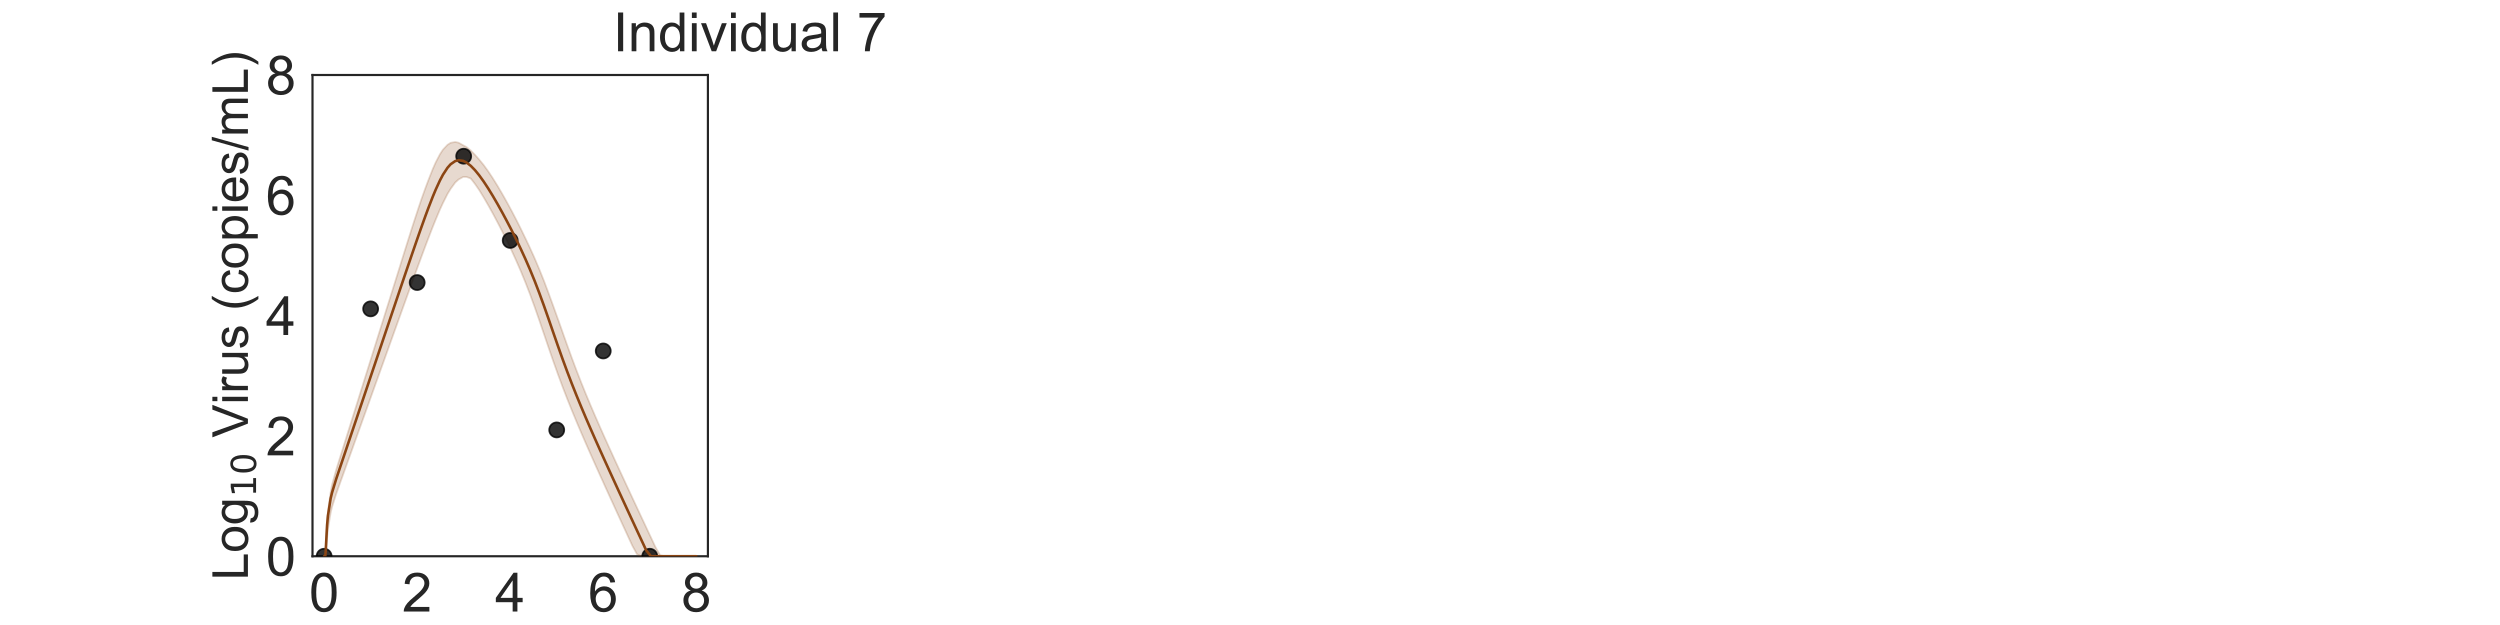
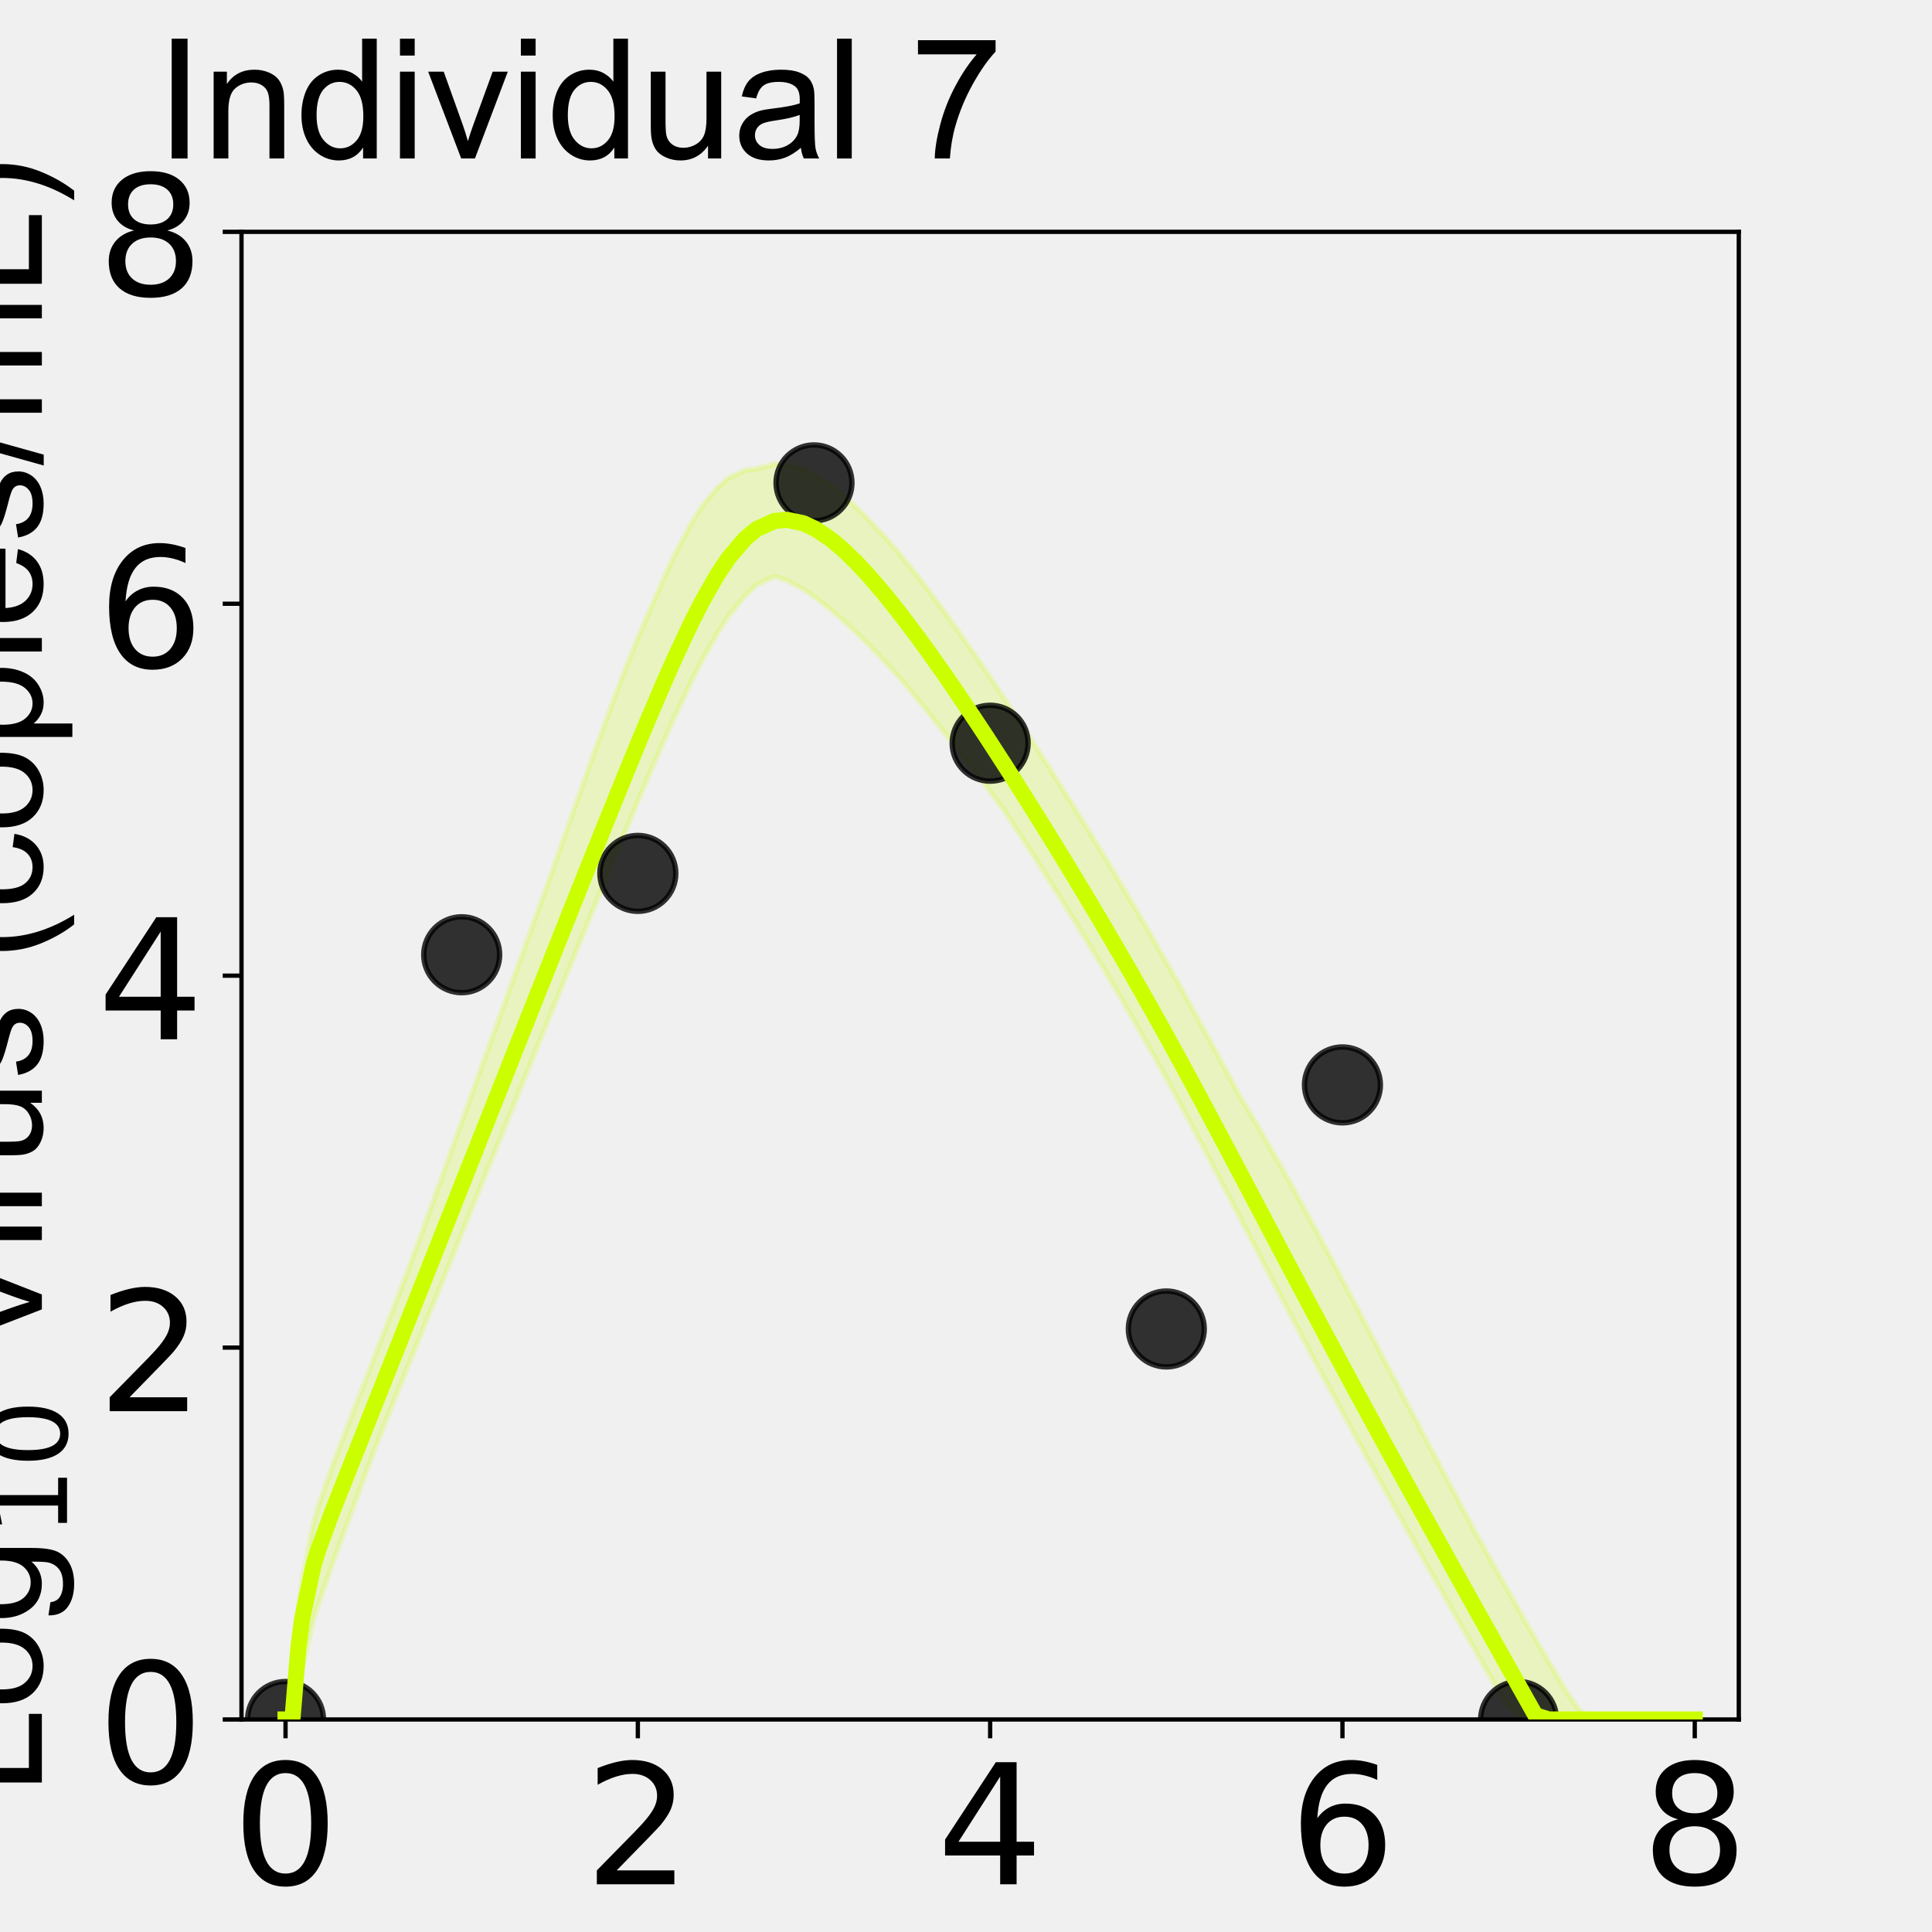
- <svg xmlns="http://www.w3.org/2000/svg" xmlns:xlink="http://www.w3.org/1999/xlink" width="1440pt" height="360pt" viewBox="0 0 1440 360" version="1.1">
+ <svg xmlns="http://www.w3.org/2000/svg" xmlns:xlink="http://www.w3.org/1999/xlink" width="360pt" height="360pt" viewBox="0 0 360 360" version="1.1">
  <defs>
    <style type="text/css">*{stroke-linejoin: round; stroke-linecap: butt}</style>
  </defs>
  <g id="figure_1">
    <g id="patch_1">
-       <path d="M 0 360  L 1440 360  L 1440 0  L 0 0  z " style="fill: #ffffff" />
+       <path d="M 0 360  L 360 360  L 360 0  L 0 0  L 0 360  z " style="fill: none" />
    </g>
    <g id="axes_1">
      <g id="patch_2">
-         <path d="M 180 320.4  L 407.755 320.4  L 407.755 43.2  L 180 43.2  z " style="fill: #ffffff" />
+         <path d="M 45 320.4  L 324 320.4  L 324 43.2  L 45 43.2  L 45 320.4  z " style="fill: none" />
      </g>
      <g id="matplotlib.axis_1">
        <g id="xtick_1">
+           <g id="line2d_1">
+             <defs>
+               <path id="ma7e6c20f55" d="M 0 0  L 0 3.5  " style="stroke: #000000; stroke-width: 0.8" />
+             </defs>
+             <g>
+               <use xlink:href="#ma7e6c20f55" x="53.206" y="320.4" style="stroke: #000000; stroke-width: 0.8" />
+             </g>
+           </g>
          <g id="text_1">
-             <g style="fill: #262626" transform="translate(178.0236 352.2324) scale(0.312 -0.312)">
-               <defs>
-                 <path id="ArialMT-30" d="M 266 2259  Q 266 3072 433 3567  Q 600 4063 929 4331  Q 1259 4600 1759 4600  Q 2128 4600 2406 4451  Q 2684 4303 2865 4023  Q 3047 3744 3150 3342  Q 3253 2941 3253 2259  Q 3253 1453 3087 958  Q 2922 463 2592 192  Q 2263 -78 1759 -78  Q 1097 -78 719 397  Q 266 969 266 2259  z M 844 2259  Q 844 1131 1108 757  Q 1372 384 1759 384  Q 2147 384 2411 759  Q 2675 1134 2675 2259  Q 2675 3391 2411 3762  Q 2147 4134 1753 4134  Q 1366 4134 1134 3806  Q 844 3388 844 2259  z " transform="scale(0.015625)" />
-               </defs>
-               <use xlink:href="#ArialMT-30" />
+             <g transform="translate(43.28038 351.1071) scale(0.312 -0.312)">
+               <defs>
+                 <path id="DejaVuSans-30" d="M 2034 4250  Q 1547 4250 1301 3770  Q 1056 3291 1056 2328  Q 1056 1369 1301 889  Q 1547 409 2034 409  Q 2525 409 2770 889  Q 3016 1369 3016 2328  Q 3016 3291 2770 3770  Q 2525 4250 2034 4250  z M 2034 4750  Q 2819 4750 3233 4129  Q 3647 3509 3647 2328  Q 3647 1150 3233 529  Q 2819 -91 2034 -91  Q 1250 -91 836 529  Q 422 1150 422 2328  Q 422 3509 836 4129  Q 1250 4750 2034 4750  z " transform="scale(0.015625)" />
+               </defs>
+               <use xlink:href="#DejaVuSans-30" />
            </g>
          </g>
        </g>
        <g id="xtick_2">
+           <g id="line2d_2">
+             <g>
+               <use xlink:href="#ma7e6c20f55" x="118.853" y="320.4" style="stroke: #000000; stroke-width: 0.8" />
+             </g>
+           </g>
          <g id="text_2">
-             <g style="fill: #262626" transform="translate(231.6131 352.2324) scale(0.312 -0.312)">
-               <defs>
-                 <path id="ArialMT-32" d="M 3222 541  L 3222 0  L 194 0  Q 188 203 259 391  Q 375 700 629 1000  Q 884 1300 1366 1694  Q 2113 2306 2375 2664  Q 2638 3022 2638 3341  Q 2638 3675 2398 3904  Q 2159 4134 1775 4134  Q 1369 4134 1125 3890  Q 881 3647 878 3216  L 300 3275  Q 359 3922 746 4261  Q 1134 4600 1788 4600  Q 2447 4600 2831 4234  Q 3216 3869 3216 3328  Q 3216 3053 3103 2787  Q 2991 2522 2730 2228  Q 2469 1934 1863 1422  Q 1356 997 1212 845  Q 1069 694 975 541  L 3222 541  z " transform="scale(0.015625)" />
-               </defs>
-               <use xlink:href="#ArialMT-32" />
+             <g transform="translate(108.9274 351.1071) scale(0.312 -0.312)">
+               <defs>
+                 <path id="DejaVuSans-32" d="M 1228 531  L 3431 531  L 3431 0  L 469 0  L 469 531  Q 828 903 1448 1529  Q 2069 2156 2228 2338  Q 2531 2678 2651 2914  Q 2772 3150 2772 3378  Q 2772 3750 2511 3984  Q 2250 4219 1831 4219  Q 1534 4219 1204 4116  Q 875 4013 500 3803  L 500 4441  Q 881 4594 1212 4672  Q 1544 4750 1819 4750  Q 2544 4750 2975 4387  Q 3406 4025 3406 3419  Q 3406 3131 3298 2873  Q 3191 2616 2906 2266  Q 2828 2175 2409 1742  Q 1991 1309 1228 531  z " transform="scale(0.015625)" />
+               </defs>
+               <use xlink:href="#DejaVuSans-32" />
            </g>
          </g>
        </g>
        <g id="xtick_3">
+           <g id="line2d_3">
+             <g>
+               <use xlink:href="#ma7e6c20f55" x="184.5" y="320.4" style="stroke: #000000; stroke-width: 0.8" />
+             </g>
+           </g>
          <g id="text_3">
-             <g style="fill: #262626" transform="translate(285.2025 352.2324) scale(0.312 -0.312)">
-               <defs>
-                 <path id="ArialMT-34" d="M 2069 0  L 2069 1097  L 81 1097  L 81 1613  L 2172 4581  L 2631 4581  L 2631 1613  L 3250 1613  L 3250 1097  L 2631 1097  L 2631 0  L 2069 0  z M 2069 1613  L 2069 3678  L 634 1613  L 2069 1613  z " transform="scale(0.015625)" />
-               </defs>
-               <use xlink:href="#ArialMT-34" />
+             <g transform="translate(174.5745 351.1071) scale(0.312 -0.312)">
+               <defs>
+                 <path id="DejaVuSans-34" d="M 2419 4116  L 825 1625  L 2419 1625  L 2419 4116  z M 2253 4666  L 3047 4666  L 3047 1625  L 3713 1625  L 3713 1100  L 3047 1100  L 3047 0  L 2419 0  L 2419 1100  L 313 1100  L 313 1709  L 2253 4666  z " transform="scale(0.015625)" />
+               </defs>
+               <use xlink:href="#DejaVuSans-34" />
            </g>
          </g>
        </g>
        <g id="xtick_4">
+           <g id="line2d_4">
+             <g>
+               <use xlink:href="#ma7e6c20f55" x="250.147" y="320.4" style="stroke: #000000; stroke-width: 0.8" />
+             </g>
+           </g>
          <g id="text_4">
-             <g style="fill: #262626" transform="translate(338.7919 352.2324) scale(0.312 -0.312)">
-               <defs>
-                 <path id="ArialMT-36" d="M 3184 3459  L 2625 3416  Q 2550 3747 2413 3897  Q 2184 4138 1850 4138  Q 1581 4138 1378 3988  Q 1113 3794 959 3422  Q 806 3050 800 2363  Q 1003 2672 1297 2822  Q 1591 2972 1913 2972  Q 2475 2972 2870 2558  Q 3266 2144 3266 1488  Q 3266 1056 3080 686  Q 2894 316 2569 119  Q 2244 -78 1831 -78  Q 1128 -78 684 439  Q 241 956 241 2144  Q 241 3472 731 4075  Q 1159 4600 1884 4600  Q 2425 4600 2770 4297  Q 3116 3994 3184 3459  z M 888 1484  Q 888 1194 1011 928  Q 1134 663 1356 523  Q 1578 384 1822 384  Q 2178 384 2434 671  Q 2691 959 2691 1453  Q 2691 1928 2437 2201  Q 2184 2475 1800 2475  Q 1419 2475 1153 2201  Q 888 1928 888 1484  z " transform="scale(0.015625)" />
-               </defs>
-               <use xlink:href="#ArialMT-36" />
+             <g transform="translate(240.2216 351.1071) scale(0.312 -0.312)">
+               <defs>
+                 <path id="DejaVuSans-36" d="M 2113 2584  Q 1688 2584 1439 2293  Q 1191 2003 1191 1497  Q 1191 994 1439 701  Q 1688 409 2113 409  Q 2538 409 2786 701  Q 3034 994 3034 1497  Q 3034 2003 2786 2293  Q 2538 2584 2113 2584  z M 3366 4563  L 3366 3988  Q 3128 4100 2886 4159  Q 2644 4219 2406 4219  Q 1781 4219 1451 3797  Q 1122 3375 1075 2522  Q 1259 2794 1537 2939  Q 1816 3084 2150 3084  Q 2853 3084 3261 2657  Q 3669 2231 3669 1497  Q 3669 778 3244 343  Q 2819 -91 2113 -91  Q 1303 -91 875 529  Q 447 1150 447 2328  Q 447 3434 972 4092  Q 1497 4750 2381 4750  Q 2619 4750 2861 4703  Q 3103 4656 3366 4563  z " transform="scale(0.015625)" />
+               </defs>
+               <use xlink:href="#DejaVuSans-36" />
            </g>
          </g>
        </g>
        <g id="xtick_5">
+           <g id="line2d_5">
+             <g>
+               <use xlink:href="#ma7e6c20f55" x="315.794" y="320.4" style="stroke: #000000; stroke-width: 0.8" />
+             </g>
+           </g>
          <g id="text_5">
-             <g style="fill: #262626" transform="translate(392.3814 352.2324) scale(0.312 -0.312)">
-               <defs>
-                 <path id="ArialMT-38" d="M 1131 2484  Q 781 2613 612 2850  Q 444 3088 444 3419  Q 444 3919 803 4259  Q 1163 4600 1759 4600  Q 2359 4600 2725 4251  Q 3091 3903 3091 3403  Q 3091 3084 2923 2848  Q 2756 2613 2416 2484  Q 2838 2347 3058 2040  Q 3278 1734 3278 1309  Q 3278 722 2862 322  Q 2447 -78 1769 -78  Q 1091 -78 675 323  Q 259 725 259 1325  Q 259 1772 486 2073  Q 713 2375 1131 2484  z M 1019 3438  Q 1019 3113 1228 2906  Q 1438 2700 1772 2700  Q 2097 2700 2305 2904  Q 2513 3109 2513 3406  Q 2513 3716 2298 3927  Q 2084 4138 1766 4138  Q 1444 4138 1231 3931  Q 1019 3725 1019 3438  z M 838 1322  Q 838 1081 952 856  Q 1066 631 1291 507  Q 1516 384 1775 384  Q 2178 384 2440 643  Q 2703 903 2703 1303  Q 2703 1709 2433 1975  Q 2163 2241 1756 2241  Q 1359 2241 1098 1978  Q 838 1716 838 1322  z " transform="scale(0.015625)" />
-               </defs>
-               <use xlink:href="#ArialMT-38" />
+             <g transform="translate(305.8686 351.1071) scale(0.312 -0.312)">
+               <defs>
+                 <path id="DejaVuSans-38" d="M 2034 2216  Q 1584 2216 1326 1975  Q 1069 1734 1069 1313  Q 1069 891 1326 650  Q 1584 409 2034 409  Q 2484 409 2743 651  Q 3003 894 3003 1313  Q 3003 1734 2745 1975  Q 2488 2216 2034 2216  z M 1403 2484  Q 997 2584 770 2862  Q 544 3141 544 3541  Q 544 4100 942 4425  Q 1341 4750 2034 4750  Q 2731 4750 3128 4425  Q 3525 4100 3525 3541  Q 3525 3141 3298 2862  Q 3072 2584 2669 2484  Q 3125 2378 3379 2068  Q 3634 1759 3634 1313  Q 3634 634 3220 271  Q 2806 -91 2034 -91  Q 1263 -91 848 271  Q 434 634 434 1313  Q 434 1759 690 2068  Q 947 2378 1403 2484  z M 1172 3481  Q 1172 3119 1398 2916  Q 1625 2713 2034 2713  Q 2441 2713 2670 2916  Q 2900 3119 2900 3481  Q 2900 3844 2670 4047  Q 2441 4250 2034 4250  Q 1625 4250 1398 4047  Q 1172 3844 1172 3481  z " transform="scale(0.015625)" />
+               </defs>
+               <use xlink:href="#DejaVuSans-38" />
            </g>
          </g>
        </g>
        <g id="text_6">
-           <g style="fill: #262626" transform="translate(241.191 383.2533) scale(0.286 -0.286)">
+           <g transform="translate(131.8134 382.4157) scale(0.286 -0.286)">
            <defs>
              <path id="ArialMT-54" d="M 1659 0  L 1659 4041  L 150 4041  L 150 4581  L 3781 4581  L 3781 4041  L 2266 4041  L 2266 0  L 1659 0  z " transform="scale(0.015625)" />
              <path id="ArialMT-69" d="M 425 3934  L 425 4581  L 988 4581  L 988 3934  L 425 3934  z M 425 0  L 425 3319  L 988 3319  L 988 0  L 425 0  z " transform="scale(0.015625)" />
              <path id="ArialMT-6d" d="M 422 0  L 422 3319  L 925 3319  L 925 2853  Q 1081 3097 1340 3245  Q 1600 3394 1931 3394  Q 2300 3394 2536 3241  Q 2772 3088 2869 2813  Q 3263 3394 3894 3394  Q 4388 3394 4653 3120  Q 4919 2847 4919 2278  L 4919 0  L 4359 0  L 4359 2091  Q 4359 2428 4304 2576  Q 4250 2725 4106 2815  Q 3963 2906 3769 2906  Q 3419 2906 3187 2673  Q 2956 2441 2956 1928  L 2956 0  L 2394 0  L 2394 2156  Q 2394 2531 2256 2718  Q 2119 2906 1806 2906  Q 1569 2906 1367 2781  Q 1166 2656 1075 2415  Q 984 2175 984 1722  L 984 0  L 422 0  z " transform="scale(0.015625)" />
              <path id="ArialMT-65" d="M 2694 1069  L 3275 997  Q 3138 488 2766 206  Q 2394 -75 1816 -75  Q 1088 -75 661 373  Q 234 822 234 1631  Q 234 2469 665 2931  Q 1097 3394 1784 3394  Q 2450 3394 2872 2941  Q 3294 2488 3294 1666  Q 3294 1616 3291 1516  L 816 1516  Q 847 969 1125 678  Q 1403 388 1819 388  Q 2128 388 2347 550  Q 2566 713 2694 1069  z M 847 1978  L 2700 1978  Q 2663 2397 2488 2606  Q 2219 2931 1791 2931  Q 1403 2931 1139 2672  Q 875 2413 847 1978  z " transform="scale(0.015625)" />
              <path id="ArialMT-20" transform="scale(0.015625)" />
              <path id="ArialMT-28" d="M 1497 -1347  Q 1031 -759 709 28  Q 388 816 388 1659  Q 388 2403 628 3084  Q 909 3875 1497 4659  L 1900 4659  Q 1522 4009 1400 3731  Q 1209 3300 1100 2831  Q 966 2247 966 1656  Q 966 153 1900 -1347  L 1497 -1347  z " transform="scale(0.015625)" />
              <path id="ArialMT-64" d="M 2575 0  L 2575 419  Q 2259 -75 1647 -75  Q 1250 -75 917 144  Q 584 363 401 755  Q 219 1147 219 1656  Q 219 2153 384 2558  Q 550 2963 881 3178  Q 1213 3394 1622 3394  Q 1922 3394 2156 3267  Q 2391 3141 2538 2938  L 2538 4581  L 3097 4581  L 3097 0  L 2575 0  z M 797 1656  Q 797 1019 1065 703  Q 1334 388 1700 388  Q 2069 388 2326 689  Q 2584 991 2584 1609  Q 2584 2291 2321 2609  Q 2059 2928 1675 2928  Q 1300 2928 1048 2622  Q 797 2316 797 1656  z " transform="scale(0.015625)" />
              <path id="ArialMT-29" d="M 791 -1347  L 388 -1347  Q 1322 153 1322 1656  Q 1322 2244 1188 2822  Q 1081 3291 891 3722  Q 769 4003 388 4659  L 791 4659  Q 1378 3875 1659 3084  Q 1900 2403 1900 1659  Q 1900 816 1576 28  Q 1253 -759 791 -1347  z " transform="scale(0.015625)" />
            </defs>
            <use xlink:href="#ArialMT-54" />
            <use xlink:href="#ArialMT-69" transform="translate(57.33398 0)" />
            <use xlink:href="#ArialMT-6d" transform="translate(79.55078 0)" />
            <use xlink:href="#ArialMT-65" transform="translate(162.8516 0)" />
            <use xlink:href="#ArialMT-20" transform="translate(218.4668 0)" />
            <use xlink:href="#ArialMT-28" transform="translate(246.25 0)" />
            <use xlink:href="#ArialMT-64" transform="translate(279.5508 0)" />
            <use xlink:href="#ArialMT-29" transform="translate(335.166 0)" />
          </g>
        </g>
      </g>
      <g id="matplotlib.axis_2">
        <g id="ytick_1">
+           <g id="line2d_6">
+             <defs>
+               <path id="mf6e62813ae" d="M 0 0  L -3.5 0  " style="stroke: #000000; stroke-width: 0.8" />
+             </defs>
+             <g>
+               <use xlink:href="#mf6e62813ae" x="45" y="320.4" style="stroke: #000000; stroke-width: 0.8" />
+             </g>
+           </g>
          <g id="text_7">
-             <g style="fill: #262626" transform="translate(153.1499 331.5662) scale(0.312 -0.312)">
-               <use xlink:href="#ArialMT-30" />
+             <g transform="translate(18.149 332.2536) scale(0.312 -0.312)">
+               <use xlink:href="#DejaVuSans-30" />
            </g>
          </g>
        </g>
        <g id="ytick_2">
+           <g id="line2d_7">
+             <g>
+               <use xlink:href="#mf6e62813ae" x="45" y="251.1" style="stroke: #000000; stroke-width: 0.8" />
+             </g>
+           </g>
          <g id="text_8">
-             <g style="fill: #262626" transform="translate(153.1499 262.2662) scale(0.312 -0.312)">
-               <use xlink:href="#ArialMT-32" />
+             <g transform="translate(18.149 262.9536) scale(0.312 -0.312)">
+               <use xlink:href="#DejaVuSans-32" />
            </g>
          </g>
        </g>
        <g id="ytick_3">
+           <g id="line2d_8">
+             <g>
+               <use xlink:href="#mf6e62813ae" x="45" y="181.8" style="stroke: #000000; stroke-width: 0.8" />
+             </g>
+           </g>
          <g id="text_9">
-             <g style="fill: #262626" transform="translate(153.1499 192.9662) scale(0.312 -0.312)">
-               <use xlink:href="#ArialMT-34" />
+             <g transform="translate(18.149 193.6536) scale(0.312 -0.312)">
+               <use xlink:href="#DejaVuSans-34" />
            </g>
          </g>
        </g>
        <g id="ytick_4">
+           <g id="line2d_9">
+             <g>
+               <use xlink:href="#mf6e62813ae" x="45" y="112.5" style="stroke: #000000; stroke-width: 0.8" />
+             </g>
+           </g>
          <g id="text_10">
-             <g style="fill: #262626" transform="translate(153.1499 123.6662) scale(0.312 -0.312)">
-               <use xlink:href="#ArialMT-36" />
+             <g transform="translate(18.149 124.3536) scale(0.312 -0.312)">
+               <use xlink:href="#DejaVuSans-36" />
            </g>
          </g>
        </g>
        <g id="ytick_5">
+           <g id="line2d_10">
+             <g>
+               <use xlink:href="#mf6e62813ae" x="45" y="43.2" style="stroke: #000000; stroke-width: 0.8" />
+             </g>
+           </g>
          <g id="text_11">
-             <g style="fill: #262626" transform="translate(153.1499 54.36619) scale(0.312 -0.312)">
-               <use xlink:href="#ArialMT-38" />
+             <g transform="translate(18.149 55.05356) scale(0.312 -0.312)">
+               <use xlink:href="#DejaVuSans-38" />
            </g>
          </g>
        </g>
        <g id="text_12">
-           <g style="fill: #262626" transform="translate(142.8579 334.238) rotate(-90) scale(0.286 -0.286)">
+           <g transform="translate(7.857 334.238) rotate(-90) scale(0.286 -0.286)">
            <defs>
              <path id="ArialMT-4c" d="M 469 0  L 469 4581  L 1075 4581  L 1075 541  L 3331 541  L 3331 0  L 469 0  z " transform="scale(0.015625)" />
              <path id="ArialMT-6f" d="M 213 1659  Q 213 2581 725 3025  Q 1153 3394 1769 3394  Q 2453 3394 2887 2945  Q 3322 2497 3322 1706  Q 3322 1066 3130 698  Q 2938 331 2570 128  Q 2203 -75 1769 -75  Q 1072 -75 642 372  Q 213 819 213 1659  z M 791 1659  Q 791 1022 1069 705  Q 1347 388 1769 388  Q 2188 388 2466 706  Q 2744 1025 2744 1678  Q 2744 2294 2464 2611  Q 2184 2928 1769 2928  Q 1347 2928 1069 2612  Q 791 2297 791 1659  z " transform="scale(0.015625)" />
              <path id="ArialMT-67" d="M 319 -275  L 866 -356  Q 900 -609 1056 -725  Q 1266 -881 1628 -881  Q 2019 -881 2231 -725  Q 2444 -569 2519 -288  Q 2563 -116 2559 434  Q 2191 0 1641 0  Q 956 0 581 494  Q 206 988 206 1678  Q 206 2153 378 2554  Q 550 2956 876 3175  Q 1203 3394 1644 3394  Q 2231 3394 2613 2919  L 2613 3319  L 3131 3319  L 3131 450  Q 3131 -325 2973 -648  Q 2816 -972 2473 -1159  Q 2131 -1347 1631 -1347  Q 1038 -1347 672 -1080  Q 306 -813 319 -275  z M 784 1719  Q 784 1066 1043 766  Q 1303 466 1694 466  Q 2081 466 2343 764  Q 2606 1063 2606 1700  Q 2606 2309 2336 2618  Q 2066 2928 1684 2928  Q 1309 2928 1046 2623  Q 784 2319 784 1719  z " transform="scale(0.015625)" />
              <path id="DejaVuSans-31" d="M 794 531  L 1825 531  L 1825 4091  L 703 3866  L 703 4441  L 1819 4666  L 2450 4666  L 2450 531  L 3481 531  L 3481 0  L 794 0  L 794 531  z " transform="scale(0.015625)" />
-               <path id="DejaVuSans-30" d="M 2034 4250  Q 1547 4250 1301 3770  Q 1056 3291 1056 2328  Q 1056 1369 1301 889  Q 1547 409 2034 409  Q 2525 409 2770 889  Q 3016 1369 3016 2328  Q 3016 3291 2770 3770  Q 2525 4250 2034 4250  z M 2034 4750  Q 2819 4750 3233 4129  Q 3647 3509 3647 2328  Q 3647 1150 3233 529  Q 2819 -91 2034 -91  Q 1250 -91 836 529  Q 422 1150 422 2328  Q 422 3509 836 4129  Q 1250 4750 2034 4750  z " transform="scale(0.015625)" />
              <path id="ArialMT-56" d="M 1803 0  L 28 4581  L 684 4581  L 1875 1253  Q 2019 853 2116 503  Q 2222 878 2363 1253  L 3600 4581  L 4219 4581  L 2425 0  L 1803 0  z " transform="scale(0.015625)" />
              <path id="ArialMT-72" d="M 416 0  L 416 3319  L 922 3319  L 922 2816  Q 1116 3169 1280 3281  Q 1444 3394 1641 3394  Q 1925 3394 2219 3213  L 2025 2691  Q 1819 2813 1613 2813  Q 1428 2813 1281 2702  Q 1134 2591 1072 2394  Q 978 2094 978 1738  L 978 0  L 416 0  z " transform="scale(0.015625)" />
              <path id="ArialMT-75" d="M 2597 0  L 2597 488  Q 2209 -75 1544 -75  Q 1250 -75 995 37  Q 741 150 617 320  Q 494 491 444 738  Q 409 903 409 1263  L 409 3319  L 972 3319  L 972 1478  Q 972 1038 1006 884  Q 1059 663 1231 536  Q 1403 409 1656 409  Q 1909 409 2131 539  Q 2353 669 2445 892  Q 2538 1116 2538 1541  L 2538 3319  L 3100 3319  L 3100 0  L 2597 0  z " transform="scale(0.015625)" />
              <path id="ArialMT-73" d="M 197 991  L 753 1078  Q 800 744 1014 566  Q 1228 388 1613 388  Q 2000 388 2187 545  Q 2375 703 2375 916  Q 2375 1106 2209 1216  Q 2094 1291 1634 1406  Q 1016 1563 777 1677  Q 538 1791 414 1992  Q 291 2194 291 2438  Q 291 2659 392 2848  Q 494 3038 669 3163  Q 800 3259 1026 3326  Q 1253 3394 1513 3394  Q 1903 3394 2198 3281  Q 2494 3169 2634 2976  Q 2775 2784 2828 2463  L 2278 2388  Q 2241 2644 2061 2787  Q 1881 2931 1553 2931  Q 1166 2931 1000 2803  Q 834 2675 834 2503  Q 834 2394 903 2306  Q 972 2216 1119 2156  Q 1203 2125 1616 2013  Q 2213 1853 2448 1751  Q 2684 1650 2818 1456  Q 2953 1263 2953 975  Q 2953 694 2789 445  Q 2625 197 2315 61  Q 2006 -75 1616 -75  Q 969 -75 630 194  Q 291 463 197 991  z " transform="scale(0.015625)" />
              <path id="ArialMT-63" d="M 2588 1216  L 3141 1144  Q 3050 572 2676 248  Q 2303 -75 1759 -75  Q 1078 -75 664 370  Q 250 816 250 1647  Q 250 2184 428 2587  Q 606 2991 970 3192  Q 1334 3394 1763 3394  Q 2303 3394 2647 3120  Q 2991 2847 3088 2344  L 2541 2259  Q 2463 2594 2264 2762  Q 2066 2931 1784 2931  Q 1359 2931 1093 2626  Q 828 2322 828 1663  Q 828 994 1084 691  Q 1341 388 1753 388  Q 2084 388 2306 591  Q 2528 794 2588 1216  z " transform="scale(0.015625)" />
              <path id="ArialMT-70" d="M 422 -1272  L 422 3319  L 934 3319  L 934 2888  Q 1116 3141 1344 3267  Q 1572 3394 1897 3394  Q 2322 3394 2647 3175  Q 2972 2956 3137 2557  Q 3303 2159 3303 1684  Q 3303 1175 3120 767  Q 2938 359 2589 142  Q 2241 -75 1856 -75  Q 1575 -75 1351 44  Q 1128 163 984 344  L 984 -1272  L 422 -1272  z M 931 1641  Q 931 1000 1190 694  Q 1450 388 1819 388  Q 2194 388 2461 705  Q 2728 1022 2728 1688  Q 2728 2322 2467 2637  Q 2206 2953 1844 2953  Q 1484 2953 1207 2617  Q 931 2281 931 1641  z " transform="scale(0.015625)" />
              <path id="ArialMT-2f" d="M 0 -78  L 1328 4659  L 1778 4659  L 453 -78  L 0 -78  z " transform="scale(0.015625)" />
            </defs>
            <use xlink:href="#ArialMT-4c" transform="translate(0 0.203125)" />
            <use xlink:href="#ArialMT-6f" transform="translate(55.61523 0.203125)" />
            <use xlink:href="#ArialMT-67" transform="translate(111.2305 0.203125)" />
            <use xlink:href="#DejaVuSans-31" transform="translate(167.8027 -16.20312) scale(0.7)" />
            <use xlink:href="#DejaVuSans-30" transform="translate(212.3389 -16.20312) scale(0.7)" />
            <use xlink:href="#ArialMT-20" transform="translate(259.6094 0.203125)" />
            <use xlink:href="#ArialMT-56" transform="translate(287.3926 0.203125)" />
            <use xlink:href="#ArialMT-69" transform="translate(354.0918 0.203125)" />
            <use xlink:href="#ArialMT-72" transform="translate(376.3086 0.203125)" />
            <use xlink:href="#ArialMT-75" transform="translate(409.6094 0.203125)" />
            <use xlink:href="#ArialMT-73" transform="translate(465.2246 0.203125)" />
            <use xlink:href="#ArialMT-20" transform="translate(515.2246 0.203125)" />
            <use xlink:href="#ArialMT-28" transform="translate(543.0078 0.203125)" />
            <use xlink:href="#ArialMT-63" transform="translate(576.3086 0.203125)" />
            <use xlink:href="#ArialMT-6f" transform="translate(626.3086 0.203125)" />
            <use xlink:href="#ArialMT-70" transform="translate(681.9238 0.203125)" />
            <use xlink:href="#ArialMT-69" transform="translate(737.5391 0.203125)" />
            <use xlink:href="#ArialMT-65" transform="translate(759.7559 0.203125)" />
            <use xlink:href="#ArialMT-73" transform="translate(815.3711 0.203125)" />
            <use xlink:href="#ArialMT-2f" transform="translate(865.3711 0.203125)" />
            <use xlink:href="#ArialMT-6d" transform="translate(893.1543 0.203125)" />
            <use xlink:href="#ArialMT-4c" transform="translate(976.4551 0.203125)" />
            <use xlink:href="#ArialMT-29" transform="translate(1032.07 0.203125)" />
          </g>
        </g>
      </g>
      <g id="patch_3">
-         <path d="M 180 320.4  L 180 43.2  " style="fill: none; stroke: #262626; stroke-width: 1.25; stroke-linejoin: miter; stroke-linecap: square" />
+         <path d="M 45 320.4  L 45 43.2  " style="fill: none; stroke: #000000; stroke-width: 0.8; stroke-linejoin: miter; stroke-linecap: square" />
      </g>
      <g id="patch_4">
-         <path d="M 407.755 320.4  L 407.755 43.2  " style="fill: none; stroke: #262626; stroke-width: 1.25; stroke-linejoin: miter; stroke-linecap: square" />
+         <path d="M 324 320.4  L 324 43.2  " style="fill: none; stroke: #000000; stroke-width: 0.8; stroke-linejoin: miter; stroke-linecap: square" />
      </g>
      <g id="patch_5">
-         <path d="M 180 320.4  L 407.755 320.4  " style="fill: none; stroke: #262626; stroke-width: 1.25; stroke-linejoin: miter; stroke-linecap: square" />
+         <path d="M 45 320.4  L 324 320.4  " style="fill: none; stroke: #000000; stroke-width: 0.8; stroke-linejoin: miter; stroke-linecap: square" />
      </g>
      <g id="patch_6">
-         <path d="M 180 43.2  L 407.755 43.2  " style="fill: none; stroke: #262626; stroke-width: 1.25; stroke-linejoin: miter; stroke-linecap: square" />
+         <path d="M 45 43.2  L 324 43.2  " style="fill: none; stroke: #000000; stroke-width: 0.8; stroke-linejoin: miter; stroke-linecap: square" />
      </g>
      <g id="FillBetweenPolyCollection_1">
        <defs>
-           <path id="mb741ae6ded" d="M 186.699 -39.6  L 186.699 -39.6  L 186.699 -39.6  L 186.702 -39.6  L 186.73 -39.6  L 186.886 -39.6  L 186.984 -39.6  L 187.367 -39.6  L 187.597 -39.6  L 188.396 -49.76  L 188.881 -54.996  L 190.442 -64.501  L 191.241 -67.965  L 193.614 -75.398  L 194.602 -78.206  L 196.78 -84.298  L 197.917 -87.463  L 200.082 -93.507  L 201.345 -97.026  L 203.51 -103.069  L 204.874 -106.873  L 207.042 -112.921  L 208.483 -116.94  L 210.639 -122.956  L 212.135 -127.13  L 214.517 -133.783  L 215.993 -137.903  L 218.066 -143.684  L 219.611 -147.995  L 221.891 -154.352  L 223.437 -158.673  L 225.563 -164.592  L 227.156 -169.037  L 229.459 -175.445  L 231.042 -179.861  L 233.184 -185.805  L 234.809 -190.32  L 237.12 -196.707  L 238.74 -201.183  L 240.941 -207.215  L 242.607 -211.75  L 244.997 -218.181  L 246.681 -222.635  L 249.283 -229.358  L 250.973 -233.535  L 253.377 -239.254  L 255.13 -243.036  L 257.769 -248.299  L 259.552 -251.201  L 262.231 -254.893  L 264.164 -256.637  L 266.773 -258.08  L 268.753 -258.071  L 271.172 -257.182  L 273.591 -254.06  L 276.01 -250.539  L 278.564 -246.373  L 281.171 -241.883  L 283.851 -237.058  L 286.53 -232.047  L 289.21 -226.862  L 291.889 -221.495  L 294.569 -215.922  L 297.248 -210.097  L 299.927 -203.959  L 302.607 -197.446  L 305.286 -190.513  L 307.966 -183.17  L 310.645 -175.493  L 313.325 -167.623  L 316.004 -159.733  L 318.684 -151.976  L 321.363 -144.46  L 324.043 -137.233  L 326.722 -130.292  L 329.402 -123.605  L 332.081 -117.13  L 334.761 -110.821  L 337.44 -104.641  L 340.12 -98.558  L 342.799 -92.547  L 345.478 -86.592  L 348.158 -80.677  L 350.837 -74.794  L 353.517 -68.935  L 356.196 -63.093  L 358.876 -57.265  L 361.555 -51.447  L 364.235 -45.637  L 366.914 -40.75  L 369.594 -39.6  L 372.273 -39.6  L 374.953 -39.6  L 377.632 -39.6  L 380.312 -39.6  L 382.991 -39.6  L 385.671 -39.6  L 388.35 -39.6  L 391.029 -39.6  L 393.709 -39.6  L 396.388 -39.6  L 399.068 -39.6  L 401.056 -39.6  L 401.056 -39.6  L 401.056 -39.6  L 399.068 -39.6  L 396.388 -39.6  L 393.709 -39.6  L 391.029 -39.6  L 388.35 -39.6  L 385.671 -39.6  L 382.991 -39.6  L 380.312 -40.135  L 377.632 -44.699  L 374.953 -50.399  L 372.273 -56.106  L 369.594 -61.82  L 366.914 -67.544  L 364.235 -73.281  L 361.555 -79.033  L 358.876 -84.806  L 356.196 -90.605  L 353.517 -96.438  L 350.837 -102.316  L 348.158 -108.254  L 345.478 -114.27  L 342.799 -120.389  L 340.12 -126.642  L 337.44 -133.067  L 334.761 -139.704  L 332.081 -146.587  L 329.402 -153.733  L 326.722 -161.117  L 324.043 -168.663  L 321.363 -176.243  L 318.684 -183.697  L 316.004 -191.061  L 313.325 -198.175  L 310.645 -204.885  L 307.966 -211.193  L 305.286 -217.143  L 302.607 -222.794  L 299.927 -228.328  L 297.248 -233.646  L 294.569 -238.765  L 291.889 -243.701  L 289.21 -248.455  L 286.53 -253.009  L 283.851 -257.332  L 281.171 -261.376  L 278.564 -264.968  L 276.01 -268.083  L 273.591 -270.829  L 271.172 -273.349  L 268.753 -275.276  L 266.773 -276.333  L 264.164 -277.797  L 262.231 -278.226  L 259.552 -277.735  L 257.769 -276.593  L 255.13 -273.787  L 253.377 -271.088  L 250.973 -266.472  L 249.283 -262.661  L 246.681 -256.058  L 244.997 -251.554  L 242.607 -244.852  L 240.941 -239.882  L 238.74 -233.182  L 237.12 -228.118  L 234.809 -220.829  L 233.184 -215.632  L 231.042 -208.772  L 229.459 -203.669  L 227.156 -196.285  L 225.563 -191.211  L 223.437 -184.437  L 221.891 -179.51  L 219.611 -172.23  L 218.066 -167.306  L 215.993 -160.687  L 214.517 -155.987  L 212.135 -148.366  L 210.639 -143.598  L 208.483 -136.708  L 207.042 -132.118  L 204.874 -125.191  L 203.51 -120.845  L 201.345 -113.928  L 200.082 -109.91  L 197.917 -103.011  L 196.78 -99.408  L 194.602 -92.464  L 193.614 -89.253  L 191.241 -80.752  L 190.442 -76.52  L 188.881 -65.377  L 188.396 -58.676  L 187.597 -43.655  L 187.367 -39.753  L 186.984 -39.6  L 186.886 -39.6  L 186.73 -39.6  L 186.702 -39.6  L 186.699 -39.6  L 186.699 -39.6  z " style="stroke: #8b4513; stroke-opacity: 0.2" />
+           <path id="meb12cc50a8" d="M 53.206 -39.6  L 53.206 -39.6  L 53.206 -39.6  L 53.21 -39.6  L 53.249 -39.6  L 53.481 -39.6  L 53.619 -39.6  L 54.171 -39.6  L 54.485 -39.6  L 55.617 -44.583  L 56.26 -48.801  L 58.398 -58.125  L 59.395 -61.255  L 61.999 -68.741  L 63.237 -72.121  L 65.831 -79.167  L 67.244 -82.987  L 69.829 -89.985  L 71.386 -93.949  L 73.988 -100.384  L 75.654 -104.493  L 78.247 -110.907  L 79.998 -115.223  L 82.578 -121.605  L 84.387 -126.067  L 87.222 -133.09  L 89.003 -137.479  L 91.48 -143.603  L 93.338 -148.18  L 96.049 -154.889  L 97.905 -159.46  L 100.438 -165.717  L 102.346 -170.411  L 105.083 -177.166  L 106.977 -181.815  L 109.529 -188.083  L 111.471 -192.827  L 114.223 -199.534  L 116.159 -204.21  L 118.791 -210.51  L 120.783 -215.205  L 123.644 -221.804  L 125.663 -226.311  L 128.78 -232.905  L 130.803 -236.899  L 133.639 -241.917  L 135.741 -245.18  L 138.868 -249.022  L 141.037 -251.049  L 144.32 -252.611  L 146.605 -251.821  L 149.65 -250.204  L 151.866 -248.696  L 154.721 -246.47  L 156.854 -244.619  L 159.57 -242.105  L 161.753 -239.941  L 164.992 -236.595  L 167.537 -233.847  L 170.82 -229.9  L 173.291 -226.856  L 176.191 -223.234  L 178.517 -220.296  L 181.746 -216.16  L 183.901 -213.366  L 187.183 -208.882  L 189.241 -205.745  L 192.524 -200.663  L 194.581 -197.429  L 197.863 -192.215  L 199.974 -188.82  L 203.256 -183.457  L 205.431 -179.852  L 208.713 -174.304  L 210.939 -170.456  L 214.221 -164.677  L 216.472 -160.631  L 219.755 -154.605  L 222.005 -150.406  L 225.288 -144.178  L 227.516 -139.903  L 230.798 -133.578  L 232.996 -129.336  L 236.279 -123.013  L 238.455 -118.835  L 241.737 -112.581  L 243.906 -108.488  L 247.188 -102.336  L 249.364 -98.291  L 252.646 -92.242  L 254.843 -88.223  L 258.126 -82.268  L 260.353 -78.26  L 263.635 -72.384  L 265.901 -68.352  L 269.183 -62.539  L 271.492 -58.466  L 274.774 -52.703  L 277.132 -48.579  L 280.414 -42.853  L 282.827 -40.532  L 286.11 -39.6  L 288.591 -39.6  L 291.873 -39.6  L 294.442 -39.6  L 297.724 -39.6  L 300.42 -39.6  L 303.703 -39.6  L 306.985 -39.6  L 310.267 -39.6  L 313.55 -39.6  L 315.794 -39.6  L 315.794 -39.6  L 315.794 -39.6  L 313.55 -39.6  L 310.267 -39.6  L 306.985 -39.6  L 303.703 -39.6  L 300.42 -39.6  L 297.724 -39.6  L 294.442 -41.132  L 291.873 -44.73  L 288.591 -50.323  L 286.11 -54.561  L 282.827 -60.323  L 280.414 -64.618  L 277.132 -70.474  L 274.774 -74.694  L 271.492 -80.84  L 269.183 -85.197  L 265.901 -91.414  L 263.635 -95.722  L 260.353 -101.981  L 258.126 -106.237  L 254.843 -112.514  L 252.646 -116.708  L 249.364 -122.948  L 247.188 -127.051  L 243.906 -133.173  L 241.737 -137.164  L 238.455 -143.067  L 236.279 -146.873  L 232.996 -152.458  L 230.798 -156.126  L 227.516 -162.256  L 225.288 -166.373  L 222.005 -172.364  L 219.755 -176.421  L 216.472 -182.229  L 214.221 -186.142  L 210.939 -191.76  L 208.713 -195.505  L 205.431 -200.957  L 203.256 -204.526  L 199.974 -209.835  L 197.863 -213.205  L 194.581 -218.388  L 192.524 -221.593  L 189.241 -226.644  L 187.183 -229.776  L 183.901 -234.674  L 181.746 -237.817  L 178.517 -242.44  L 176.191 -245.679  L 173.291 -249.602  L 170.82 -252.837  L 167.537 -256.888  L 164.992 -259.813  L 161.753 -263.243  L 159.57 -265.436  L 156.854 -267.922  L 154.721 -269.563  L 151.866 -271.415  L 149.65 -272.625  L 146.605 -273.481  L 144.32 -273.559  L 141.037 -272.654  L 138.868 -272.377  L 135.741 -270.918  L 133.639 -269.067  L 130.803 -265.66  L 128.78 -262.434  L 125.663 -256.557  L 123.644 -252.131  L 120.783 -245.621  L 118.791 -241.004  L 116.159 -234.378  L 114.223 -229.325  L 111.471 -221.826  L 109.529 -216.43  L 106.977 -209.241  L 105.083 -203.875  L 102.346 -196.132  L 100.438 -190.849  L 97.905 -183.844  L 96.049 -178.699  L 93.338 -171.189  L 91.48 -166.034  L 89.003 -159.169  L 87.222 -154.232  L 84.387 -146.362  L 82.578 -141.339  L 79.998 -134.18  L 78.247 -129.328  L 75.654 -122.35  L 73.988 -118.046  L 71.386 -111.307  L 69.829 -107.29  L 67.244 -100.6  L 65.831 -96.966  L 63.237 -90.262  L 61.999 -87.042  L 59.395 -79.609  L 58.398 -76.227  L 56.26 -65.408  L 55.617 -60.615  L 54.485 -45.119  L 54.171 -40.916  L 53.619 -39.6  L 53.481 -39.6  L 53.249 -39.6  L 53.21 -39.6  L 53.206 -39.6  L 53.206 -39.6  z " style="stroke: #cbff00; stroke-opacity: 0.2" />
        </defs>
-         <g clip-path="url(#pa4a7e43f77)">
-           <use xlink:href="#mb741ae6ded" x="0" y="360" style="fill: #8b4513; fill-opacity: 0.2; stroke: #8b4513; stroke-opacity: 0.2" />
+         <g clip-path="url(#pea2714fb31)">
+           <use xlink:href="#meb12cc50a8" x="0" y="360" style="fill: #cbff00; fill-opacity: 0.2; stroke: #cbff00; stroke-opacity: 0.2" />
        </g>
      </g>
      <g id="PathCollection_1">
        <defs>
-           <path id="mdc24714374" d="M 0 4.33  C 1.148 4.33 2.25 3.874 3.062 3.062  C 3.874 2.25 4.33 1.148 4.33 0  C 4.33 -1.148 3.874 -2.25 3.062 -3.062  C 2.25 -3.874 1.148 -4.33 0 -4.33  C -1.148 -4.33 -2.25 -3.874 -3.062 -3.062  C -3.874 -2.25 -4.33 -1.148 -4.33 0  C -4.33 1.148 -3.874 2.25 -3.062 3.062  C -2.25 3.874 -1.148 4.33 0 4.33  z " style="stroke: #000000; stroke-opacity: 0.8" />
+           <path id="m8e4ec607b7" d="M 0 7.071  C 1.875 7.071 3.674 6.326 5 5  C 6.326 3.674 7.071 1.875 7.071 0  C 7.071 -1.875 6.326 -3.674 5 -5  C 3.674 -6.326 1.875 -7.071 0 -7.071  C -1.875 -7.071 -3.674 -6.326 -5 -5  C -6.326 -3.674 -7.071 -1.875 -7.071 0  C -7.071 1.875 -6.326 3.674 -5 5  C -3.674 6.326 -1.875 7.071 0 7.071  z " style="stroke: #000000; stroke-opacity: 0.8" />
        </defs>
-         <g clip-path="url(#pa4a7e43f77)">
-           <use xlink:href="#mdc24714374" x="186.699" y="320.4" style="fill-opacity: 0.8; stroke: #000000; stroke-opacity: 0.8" />
-           <use xlink:href="#mdc24714374" x="213.493" y="177.902" style="fill-opacity: 0.8; stroke: #000000; stroke-opacity: 0.8" />
-           <use xlink:href="#mdc24714374" x="240.288" y="162.743" style="fill-opacity: 0.8; stroke: #000000; stroke-opacity: 0.8" />
-           <use xlink:href="#mdc24714374" x="267.083" y="89.978" style="fill-opacity: 0.8; stroke: #000000; stroke-opacity: 0.8" />
-           <use xlink:href="#mdc24714374" x="293.878" y="138.488" style="fill-opacity: 0.8; stroke: #000000; stroke-opacity: 0.8" />
-           <use xlink:href="#mdc24714374" x="320.672" y="247.635" style="fill-opacity: 0.8; stroke: #000000; stroke-opacity: 0.8" />
-           <use xlink:href="#mdc24714374" x="347.467" y="202.157" style="fill-opacity: 0.8; stroke: #000000; stroke-opacity: 0.8" />
-           <use xlink:href="#mdc24714374" x="374.262" y="320.4" style="fill-opacity: 0.8; stroke: #000000; stroke-opacity: 0.8" />
-         </g>
-       </g>
-       <g id="line2d_1">
-         <path d="M 186.699 320.4  L 186.699 320.4  L 186.702 320.4  L 186.73 320.4  L 186.886 320.4  L 186.984 320.4  L 187.367 320.4  L 187.597 317.575  L 188.396 302.507  L 188.881 297.168  L 190.442 287.121  L 191.241 283.806  L 193.614 275.978  L 194.602 273.035  L 196.78 266.563  L 197.917 263.201  L 200.082 256.764  L 201.345 253.025  L 203.51 246.585  L 204.874 242.543  L 207.042 236.096  L 208.483 231.826  L 210.639 225.414  L 212.135 220.979  L 214.517 213.883  L 215.993 209.513  L 218.066 203.349  L 219.611 198.772  L 221.891 191.99  L 223.437 187.41  L 225.563 181.098  L 227.156 176.382  L 229.459 169.548  L 231.042 164.874  L 233.184 158.547  L 234.809 153.771  L 237.12 146.987  L 238.74 142.278  L 240.941 135.924  L 242.607 131.189  L 244.997 124.519  L 246.681 119.971  L 249.283 113.266  L 250.973 109.21  L 253.377 103.977  L 255.13 100.652  L 257.769 96.62  L 259.552 94.613  L 262.231 92.772  L 264.164 92.289  L 266.773 92.667  L 268.753 93.65  L 271.172 95.524  L 273.591 98.004  L 276.01 100.968  L 278.564 104.512  L 281.171 108.475  L 283.851 112.839  L 286.53 117.442  L 289.21 122.246  L 291.889 127.23  L 294.569 132.388  L 297.248 137.733  L 299.927 143.297  L 302.607 149.13  L 305.286 155.293  L 307.966 161.843  L 310.645 168.809  L 313.325 176.158  L 316.004 183.79  L 318.684 191.548  L 321.363 199.262  L 324.043 206.798  L 326.722 214.077  L 329.402 221.075  L 332.081 227.811  L 334.761 234.322  L 337.44 240.652  L 340.12 246.841  L 342.799 252.922  L 345.478 258.922  L 348.158 264.86  L 350.837 270.751  L 353.517 276.607  L 356.196 282.437  L 358.876 288.245  L 361.555 294.038  L 364.235 299.819  L 366.914 305.591  L 369.594 311.355  L 372.273 317.114  L 374.953 320.4  L 377.632 320.4  L 380.312 320.4  L 382.991 320.4  L 385.671 320.4  L 388.35 320.4  L 391.029 320.4  L 393.709 320.4  L 396.388 320.4  L 399.068 320.4  L 401.056 320.4  " clip-path="url(#pa4a7e43f77)" style="fill: none; stroke: #8b4513; stroke-width: 1.5; stroke-linecap: round" />
+         <g clip-path="url(#pea2714fb31)">
+           <use xlink:href="#m8e4ec607b7" x="53.206" y="320.4" style="fill-opacity: 0.8; stroke: #000000; stroke-opacity: 0.8" />
+           <use xlink:href="#m8e4ec607b7" x="86.029" y="177.902" style="fill-opacity: 0.8; stroke: #000000; stroke-opacity: 0.8" />
+           <use xlink:href="#m8e4ec607b7" x="118.853" y="162.743" style="fill-opacity: 0.8; stroke: #000000; stroke-opacity: 0.8" />
+           <use xlink:href="#m8e4ec607b7" x="151.676" y="89.978" style="fill-opacity: 0.8; stroke: #000000; stroke-opacity: 0.8" />
+           <use xlink:href="#m8e4ec607b7" x="184.5" y="138.488" style="fill-opacity: 0.8; stroke: #000000; stroke-opacity: 0.8" />
+           <use xlink:href="#m8e4ec607b7" x="217.324" y="247.635" style="fill-opacity: 0.8; stroke: #000000; stroke-opacity: 0.8" />
+           <use xlink:href="#m8e4ec607b7" x="250.147" y="202.157" style="fill-opacity: 0.8; stroke: #000000; stroke-opacity: 0.8" />
+           <use xlink:href="#m8e4ec607b7" x="282.971" y="320.4" style="fill-opacity: 0.8; stroke: #000000; stroke-opacity: 0.8" />
+         </g>
+       </g>
+       <g id="line2d_11">
+         <path d="M 53.206 320.4  L 53.206 320.4  L 53.21 320.4  L 53.249 320.4  L 53.481 320.4  L 53.619 320.4  L 54.171 320.4  L 54.485 320.4  L 55.617 306.861  L 56.26 301.843  L 58.398 291.751  L 59.395 288.556  L 61.999 281.472  L 63.237 278.346  L 65.831 271.805  L 67.244 268.261  L 69.829 261.732  L 71.386 257.818  L 73.988 251.245  L 75.654 247.051  L 78.247 240.501  L 79.998 236.095  L 82.578 229.577  L 84.387 225.023  L 87.222 217.851  L 89.003 213.37  L 91.48 207.117  L 93.338 202.443  L 96.049 195.593  L 97.905 190.926  L 100.438 184.537  L 102.346 179.744  L 105.083 172.846  L 106.977 168.101  L 109.529 161.701  L 111.471 156.861  L 114.223 150.014  L 116.159 145.248  L 118.791 138.822  L 120.783 134.046  L 123.644 127.333  L 125.663 122.775  L 128.78 116.114  L 130.803 112.135  L 133.639 107.155  L 135.741 104.002  L 138.868 100.338  L 141.037 98.552  L 144.32 97.074  L 146.605 96.857  L 149.65 97.486  L 151.866 98.515  L 154.721 100.415  L 156.854 102.192  L 159.57 104.805  L 161.753 107.143  L 164.992 110.923  L 167.537 114.112  L 170.82 118.45  L 173.291 121.852  L 176.191 125.974  L 178.517 129.361  L 181.746 134.177  L 183.901 137.443  L 187.183 142.513  L 189.241 145.73  L 192.524 150.939  L 194.581 154.236  L 197.863 159.571  L 199.974 163.032  L 203.256 168.498  L 205.431 172.157  L 208.713 177.774  L 210.939 181.628  L 214.221 187.421  L 216.472 191.446  L 219.755 197.422  L 222.005 201.564  L 225.288 207.692  L 227.516 211.874  L 230.798 218.091  L 232.996 222.252  L 236.279 228.492  L 238.455 232.607  L 241.737 238.821  L 243.906 242.893  L 247.188 249.055  L 249.364 253.103  L 252.646 259.203  L 254.843 263.248  L 258.126 269.288  L 260.353 273.352  L 263.635 279.336  L 265.901 283.435  L 269.183 289.372  L 271.492 293.52  L 274.774 299.419  L 277.132 303.63  L 280.414 309.496  L 282.827 313.787  L 286.11 319.628  L 288.591 320.4  L 291.873 320.4  L 294.442 320.4  L 297.724 320.4  L 300.42 320.4  L 303.703 320.4  L 306.985 320.4  L 310.267 320.4  L 313.55 320.4  L 315.794 320.4  " clip-path="url(#pea2714fb31)" style="fill: none; stroke: #cbff00; stroke-width: 3; stroke-linecap: square" />
      </g>
    </g>
    <g id="text_13">
-       <g style="fill: #262626" transform="translate(353.0835 29.53237) scale(0.312 -0.312)">
+       <g transform="translate(29.0835 29.53237) scale(0.312 -0.312)">
        <defs>
          <path id="ArialMT-49" d="M 597 0  L 597 4581  L 1203 4581  L 1203 0  L 597 0  z " transform="scale(0.015625)" />
          <path id="ArialMT-6e" d="M 422 0  L 422 3319  L 928 3319  L 928 2847  Q 1294 3394 1984 3394  Q 2284 3394 2536 3286  Q 2788 3178 2913 3003  Q 3038 2828 3088 2588  Q 3119 2431 3119 2041  L 3119 0  L 2556 0  L 2556 2019  Q 2556 2363 2490 2533  Q 2425 2703 2258 2804  Q 2091 2906 1866 2906  Q 1506 2906 1245 2678  Q 984 2450 984 1813  L 984 0  L 422 0  z " transform="scale(0.015625)" />
          <path id="ArialMT-76" d="M 1344 0  L 81 3319  L 675 3319  L 1388 1331  Q 1503 1009 1600 663  Q 1675 925 1809 1294  L 2547 3319  L 3125 3319  L 1869 0  L 1344 0  z " transform="scale(0.015625)" />
          <path id="ArialMT-61" d="M 2588 409  Q 2275 144 1986 34  Q 1697 -75 1366 -75  Q 819 -75 525 192  Q 231 459 231 875  Q 231 1119 342 1320  Q 453 1522 633 1644  Q 813 1766 1038 1828  Q 1203 1872 1538 1913  Q 2219 1994 2541 2106  Q 2544 2222 2544 2253  Q 2544 2597 2384 2738  Q 2169 2928 1744 2928  Q 1347 2928 1158 2789  Q 969 2650 878 2297  L 328 2372  Q 403 2725 575 2942  Q 747 3159 1072 3276  Q 1397 3394 1825 3394  Q 2250 3394 2515 3294  Q 2781 3194 2906 3042  Q 3031 2891 3081 2659  Q 3109 2516 3109 2141  L 3109 1391  Q 3109 606 3145 398  Q 3181 191 3288 0  L 2700 0  Q 2613 175 2588 409  z M 2541 1666  Q 2234 1541 1622 1453  Q 1275 1403 1131 1340  Q 988 1278 909 1158  Q 831 1038 831 891  Q 831 666 1001 516  Q 1172 366 1500 366  Q 1825 366 2078 508  Q 2331 650 2450 897  Q 2541 1088 2541 1459  L 2541 1666  z " transform="scale(0.015625)" />
          <path id="ArialMT-6c" d="M 409 0  L 409 4581  L 972 4581  L 972 0  L 409 0  z " transform="scale(0.015625)" />
          <path id="ArialMT-37" d="M 303 3981  L 303 4522  L 3269 4522  L 3269 4084  Q 2831 3619 2401 2847  Q 1972 2075 1738 1259  Q 1569 684 1522 0  L 944 0  Q 953 541 1156 1306  Q 1359 2072 1739 2783  Q 2119 3494 2547 3981  L 303 3981  z " transform="scale(0.015625)" />
        </defs>
        <use xlink:href="#ArialMT-49" />
        <use xlink:href="#ArialMT-6e" transform="translate(27.7832 0)" />
        <use xlink:href="#ArialMT-64" transform="translate(83.39844 0)" />
        <use xlink:href="#ArialMT-69" transform="translate(139.0137 0)" />
        <use xlink:href="#ArialMT-76" transform="translate(161.2305 0)" />
        <use xlink:href="#ArialMT-69" transform="translate(211.2305 0)" />
        <use xlink:href="#ArialMT-64" transform="translate(233.4473 0)" />
        <use xlink:href="#ArialMT-75" transform="translate(289.0625 0)" />
        <use xlink:href="#ArialMT-61" transform="translate(344.6777 0)" />
        <use xlink:href="#ArialMT-6c" transform="translate(400.293 0)" />
        <use xlink:href="#ArialMT-20" transform="translate(422.5098 0)" />
        <use xlink:href="#ArialMT-37" transform="translate(450.293 0)" />
      </g>
    </g>
  </g>
  <defs>
-     <clipPath id="pa4a7e43f77">
-       <rect x="180" y="43.2" width="227.755" height="277.2" />
+     <clipPath id="pea2714fb31">
+       <rect x="45" y="43.2" width="279" height="277.2" />
    </clipPath>
  </defs>
</svg>
